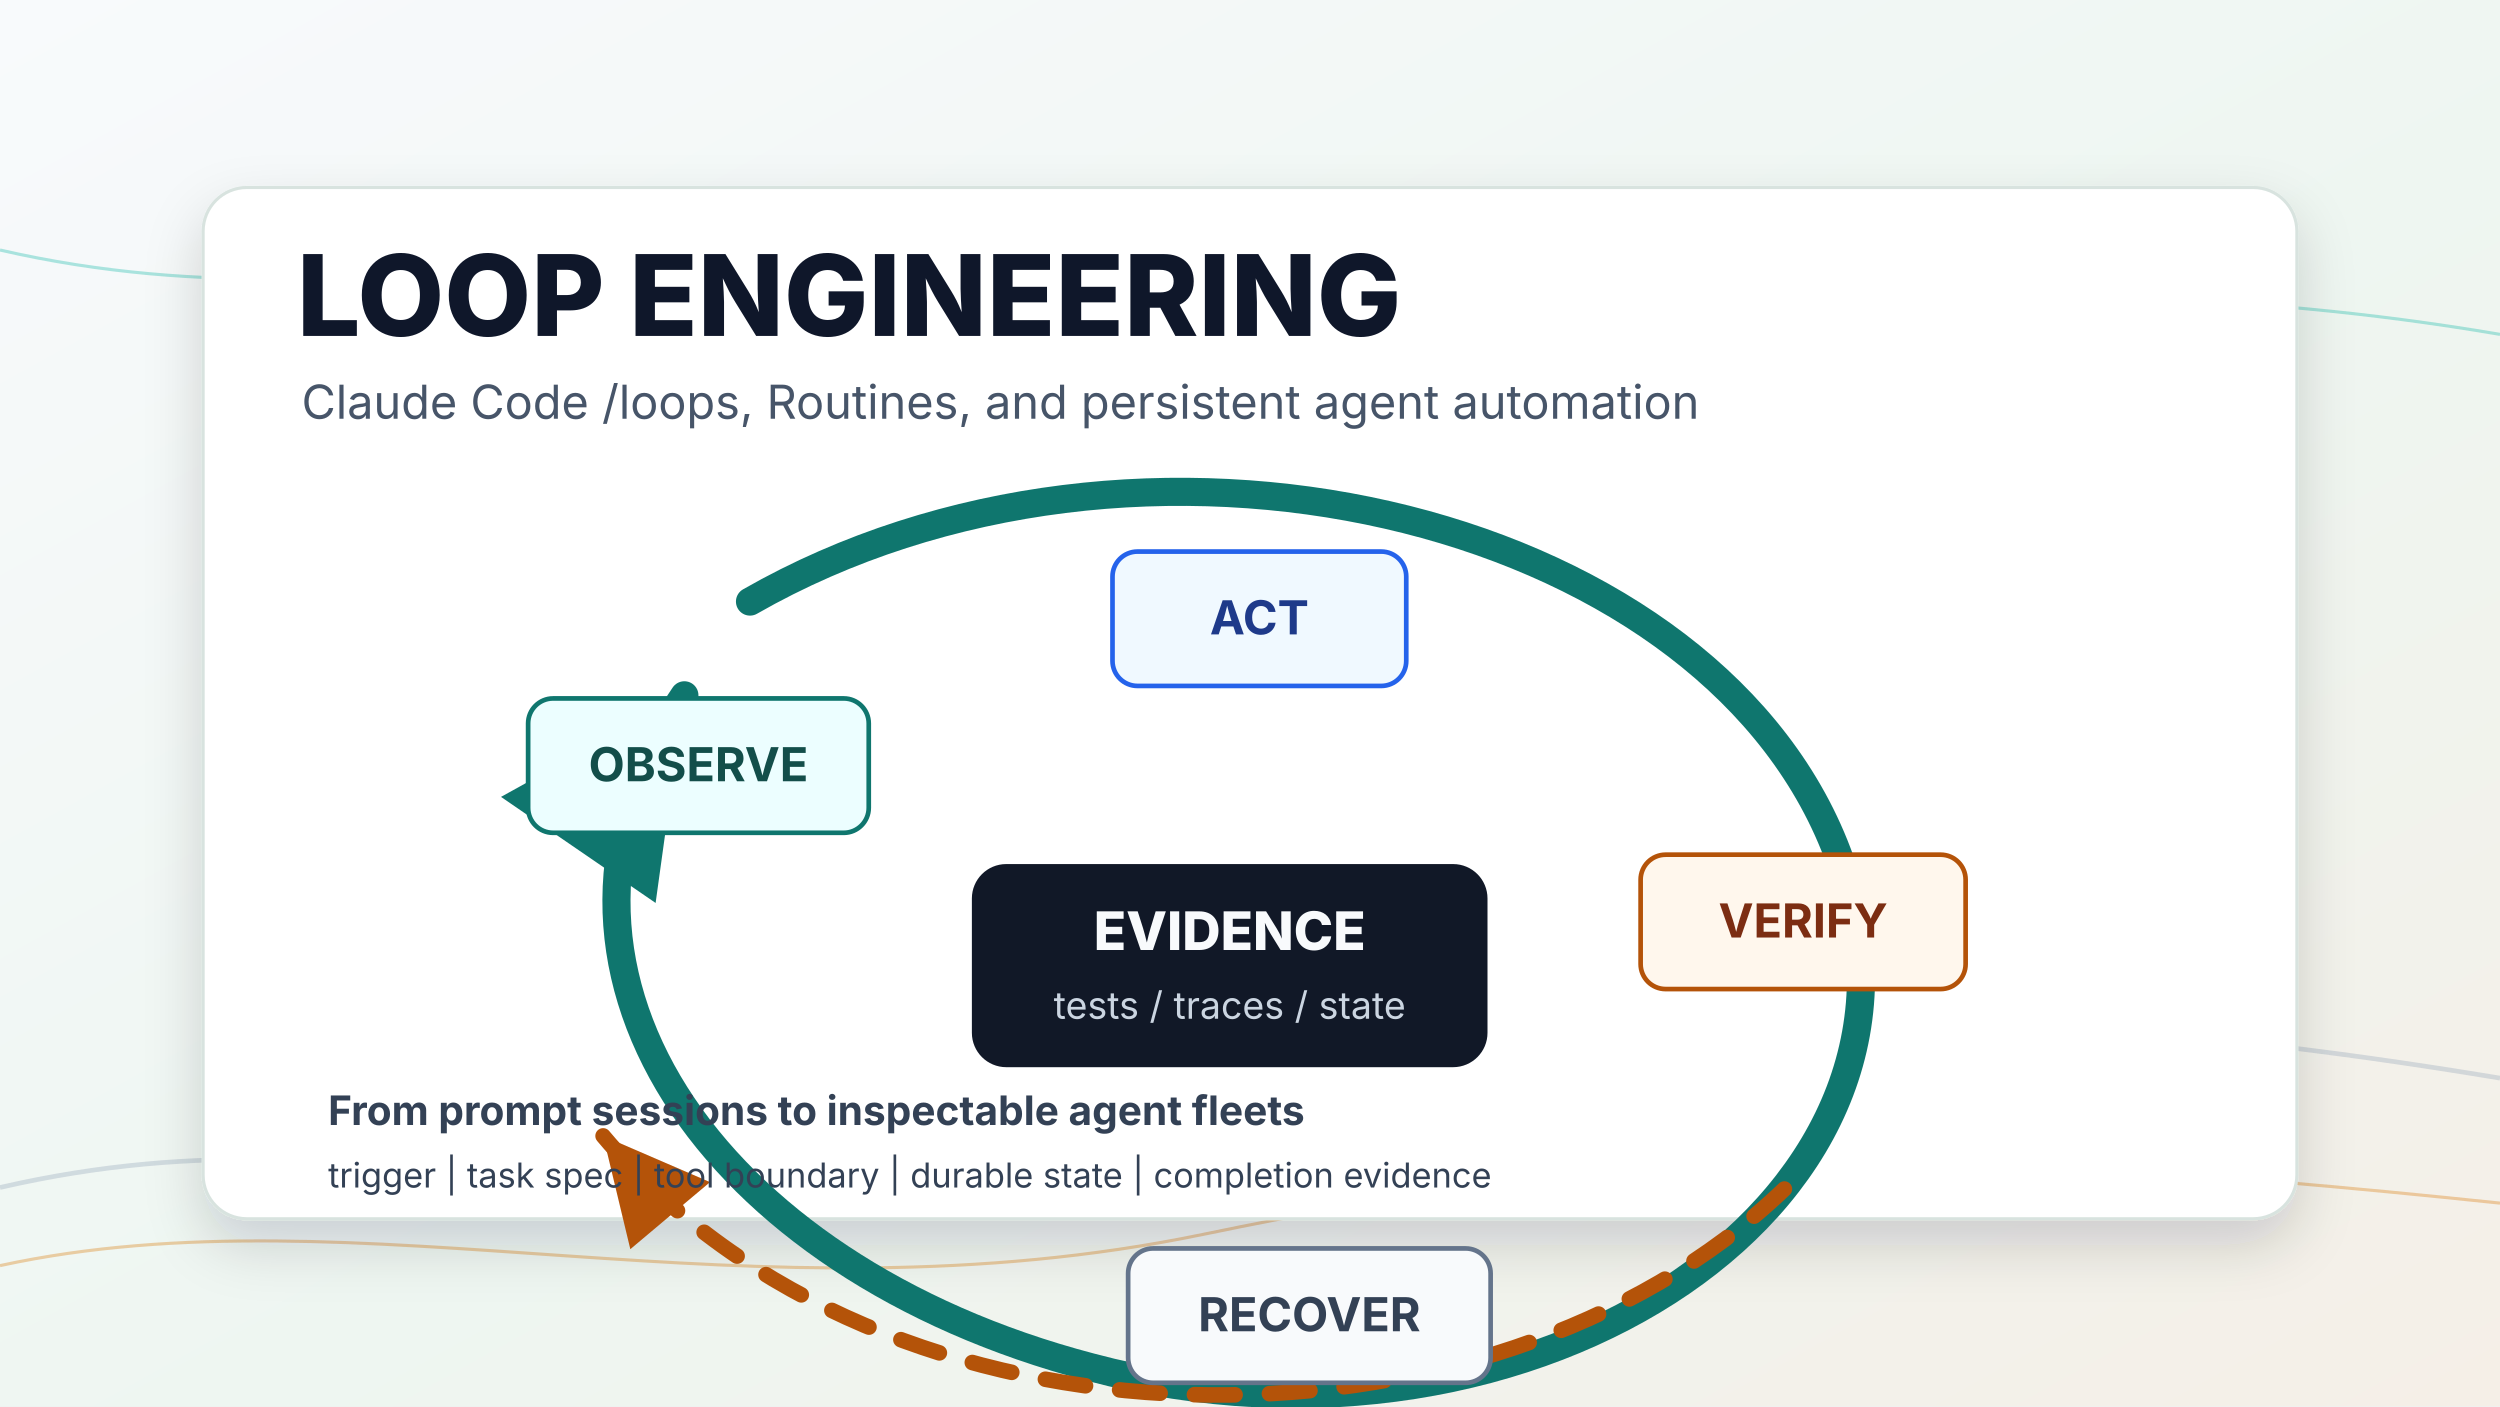
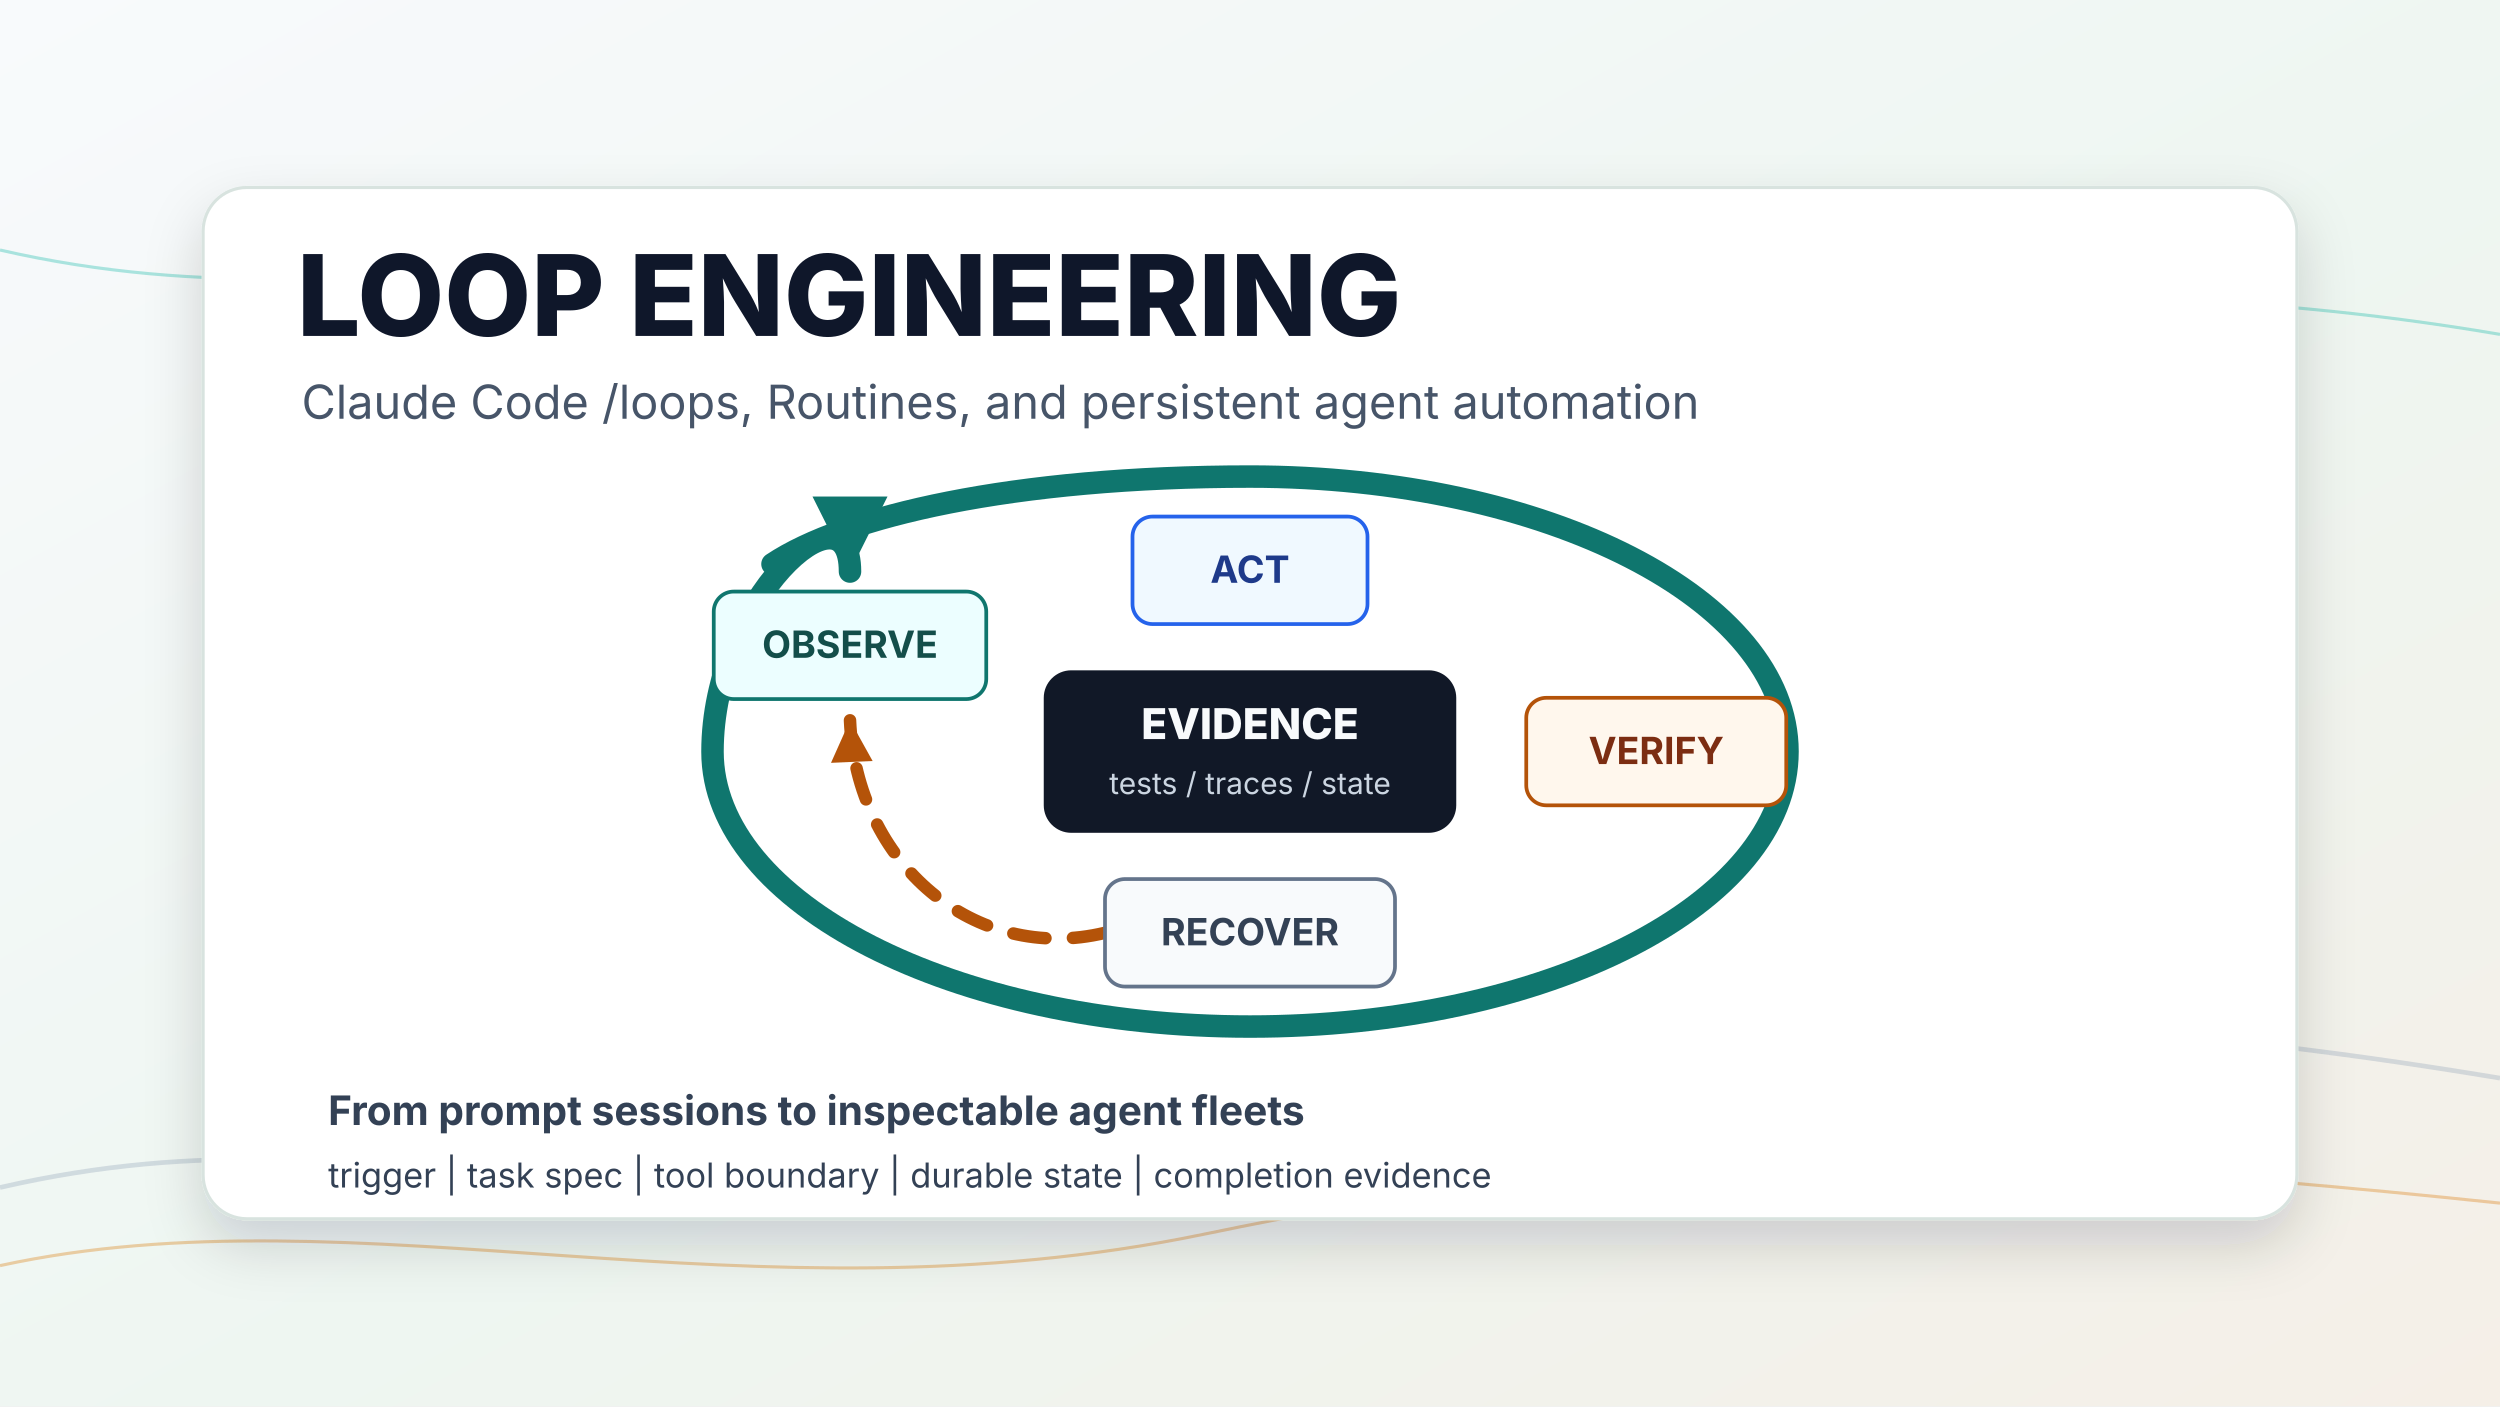
<svg xmlns="http://www.w3.org/2000/svg" viewBox="0 0 1600 900" role="img" aria-labelledby="title desc">
  <defs>
    <linearGradient id="bg" x1="0" y1="0" x2="1" y2="1">
      <stop offset="0" stop-color="#f8fafc" />
      <stop offset="0.55" stop-color="#eef6f1" />
      <stop offset="1" stop-color="#f5efe7" />
    </linearGradient>
    <filter id="shadow" x="-20%" y="-20%" width="140%" height="140%">
      <feDropShadow dx="0" dy="16" stdDeviation="18" flood-color="#0f172a" flood-opacity="0.16" />
    </filter>
-     <marker id="arrow-teal" viewBox="0 0 12 12" refX="10" refY="6" markerWidth="10" markerHeight="10" orient="auto">
+     <marker id="arrow-teal" viewBox="0 0 12 12" refX="10" refY="6" markerWidth="5" markerHeight="5" orient="auto">
      <path d="M2 2 L10 6 L2 10 Z" fill="#0f766e" />
    </marker>
-     <marker id="arrow-amber" viewBox="0 0 12 12" refX="10" refY="6" markerWidth="10" markerHeight="10" orient="auto">
+     <marker id="arrow-amber" viewBox="0 0 12 12" refX="10" refY="6" markerWidth="5" markerHeight="5" orient="auto">
      <path d="M2 2 L10 6 L2 10 Z" fill="#b45309" />
    </marker>
  </defs>
  <rect width="1600" height="900" fill="url(#bg)" />
  <g opacity="0.34">
    <path d="M0 760 C260 700 410 815 700 746 C980 680 1130 612 1600 690" fill="none" stroke="#94a3b8" stroke-width="3" />
    <path d="M0 810 C230 760 480 850 770 790 C1030 736 1200 728 1600 770" fill="none" stroke="#d97706" stroke-width="2" />
    <path d="M0 160 C260 220 480 110 750 168 C1010 224 1260 156 1600 214" fill="none" stroke="#14b8a6" stroke-width="2" />
  </g>
  <g filter="url(#shadow)">
    <rect x="130" y="120" width="1340" height="660" rx="28" fill="#ffffff" stroke="#d8e3df" stroke-width="2" />
  </g>
  <g font-family="Inter, ui-sans-serif, system-ui, -apple-system, BlinkMacSystemFont, 'Segoe UI', Arial, sans-serif">
    <text x="190" y="215" fill="#0f172a" font-size="72" font-weight="800" letter-spacing="0">LOOP ENGINEERING</text>
    <text x="193" y="268" fill="#475569" font-size="30">Claude Code /loops, Routines, and persistent agent automation</text>
  </g>
-   <g transform="translate(260 345)" font-family="Inter, ui-sans-serif, system-ui, -apple-system, BlinkMacSystemFont, 'Segoe UI', Arial, sans-serif">
-     <path d="M220 40 C468 -102 828 -18 914 196 C1004 420 722 606 438 530 C194 466 60 272 178 100" fill="none" stroke="#0f766e" stroke-width="18" stroke-linecap="round" marker-end="url(#arrow-teal)" />
-     <path d="M882 416 C692 598 306 596 126 382" fill="none" stroke="#b45309" stroke-width="10" stroke-linecap="round" stroke-dasharray="26 22" marker-end="url(#arrow-amber)" />
+   <g transform="translate(384 281) scale(0.8)" font-family="Inter, ui-sans-serif, system-ui, -apple-system, BlinkMacSystemFont, 'Segoe UI', Arial, sans-serif">
+     <path d="M138 100 C195 62 330 30 520 30 C757.5 30 950 128.5 950 250 C950 371.5 757.5 470 520 470 C283 470 90 371.5 90 250 C90 128.5 200 30 200 106" fill="none" stroke="#0f766e" stroke-width="18" stroke-linecap="round" marker-end="url(#arrow-teal)" />
+     <path d="M404 395 C300 420 205 340 200 225" fill="none" stroke="#b45309" stroke-width="10" stroke-linecap="round" stroke-dasharray="26 22" marker-end="url(#arrow-amber)" />
    <g>
-       <rect x="78" y="102" width="218" height="86" rx="16" fill="#ecfeff" stroke="#0f766e" stroke-width="3" />
-       <text x="187" y="155" text-anchor="middle" fill="#134e4a" font-size="30" font-weight="700">OBSERVE</text>
+       <rect x="91" y="122" width="218" height="86" rx="16" fill="#ecfeff" stroke="#0f766e" stroke-width="3" />
+       <text x="200" y="175" text-anchor="middle" fill="#134e4a" font-size="30" font-weight="700">OBSERVE</text>
    </g>
    <g>
-       <rect x="452" y="8" width="188" height="86" rx="16" fill="#f0f9ff" stroke="#2563eb" stroke-width="3" />
-       <text x="546" y="61" text-anchor="middle" fill="#1e3a8a" font-size="30" font-weight="700">ACT</text>
+       <rect x="426" y="62" width="188" height="86" rx="16" fill="#f0f9ff" stroke="#2563eb" stroke-width="3" />
+       <text x="520" y="115" text-anchor="middle" fill="#1e3a8a" font-size="30" font-weight="700">ACT</text>
    </g>
    <g>
-       <rect x="790" y="202" width="208" height="86" rx="16" fill="#fff7ed" stroke="#b45309" stroke-width="3" />
-       <text x="894" y="255" text-anchor="middle" fill="#7c2d12" font-size="30" font-weight="700">VERIFY</text>
+       <rect x="741" y="207" width="208" height="86" rx="16" fill="#fff7ed" stroke="#b45309" stroke-width="3" />
+       <text x="845" y="260" text-anchor="middle" fill="#7c2d12" font-size="30" font-weight="700">VERIFY</text>
    </g>
    <g>
-       <rect x="462" y="454" width="232" height="86" rx="16" fill="#f8fafc" stroke="#64748b" stroke-width="3" />
-       <text x="578" y="507" text-anchor="middle" fill="#334155" font-size="30" font-weight="700">RECOVER</text>
+       <rect x="404" y="352" width="232" height="86" rx="16" fill="#f8fafc" stroke="#64748b" stroke-width="3" />
+       <text x="520" y="405" text-anchor="middle" fill="#334155" font-size="30" font-weight="700">RECOVER</text>
    </g>
    <g>
-       <rect x="362" y="208" width="330" height="130" rx="22" fill="#111827" />
-       <text x="527" y="263" text-anchor="middle" fill="#f8fafc" font-size="34" font-weight="800">EVIDENCE</text>
-       <text x="527" y="307" text-anchor="middle" fill="#cbd5e1" font-size="24">tests / traces / state</text>
+       <rect x="355" y="185" width="330" height="130" rx="22" fill="#111827" />
+       <text x="520" y="240" text-anchor="middle" fill="#f8fafc" font-size="34" font-weight="800">EVIDENCE</text>
+       <text x="520" y="284" text-anchor="middle" fill="#cbd5e1" font-size="24">tests / traces / state</text>
    </g>
  </g>
  <g font-family="Inter, ui-sans-serif, system-ui, -apple-system, BlinkMacSystemFont, 'Segoe UI', Arial, sans-serif" fill="#334155">
    <text x="210" y="720" font-size="26" font-weight="700">From prompt sessions to inspectable agent fleets</text>
    <text x="210" y="760" font-size="22">trigger  |  task spec  |  tool boundary  |  durable state  |  completion evidence</text>
  </g>
</svg>
